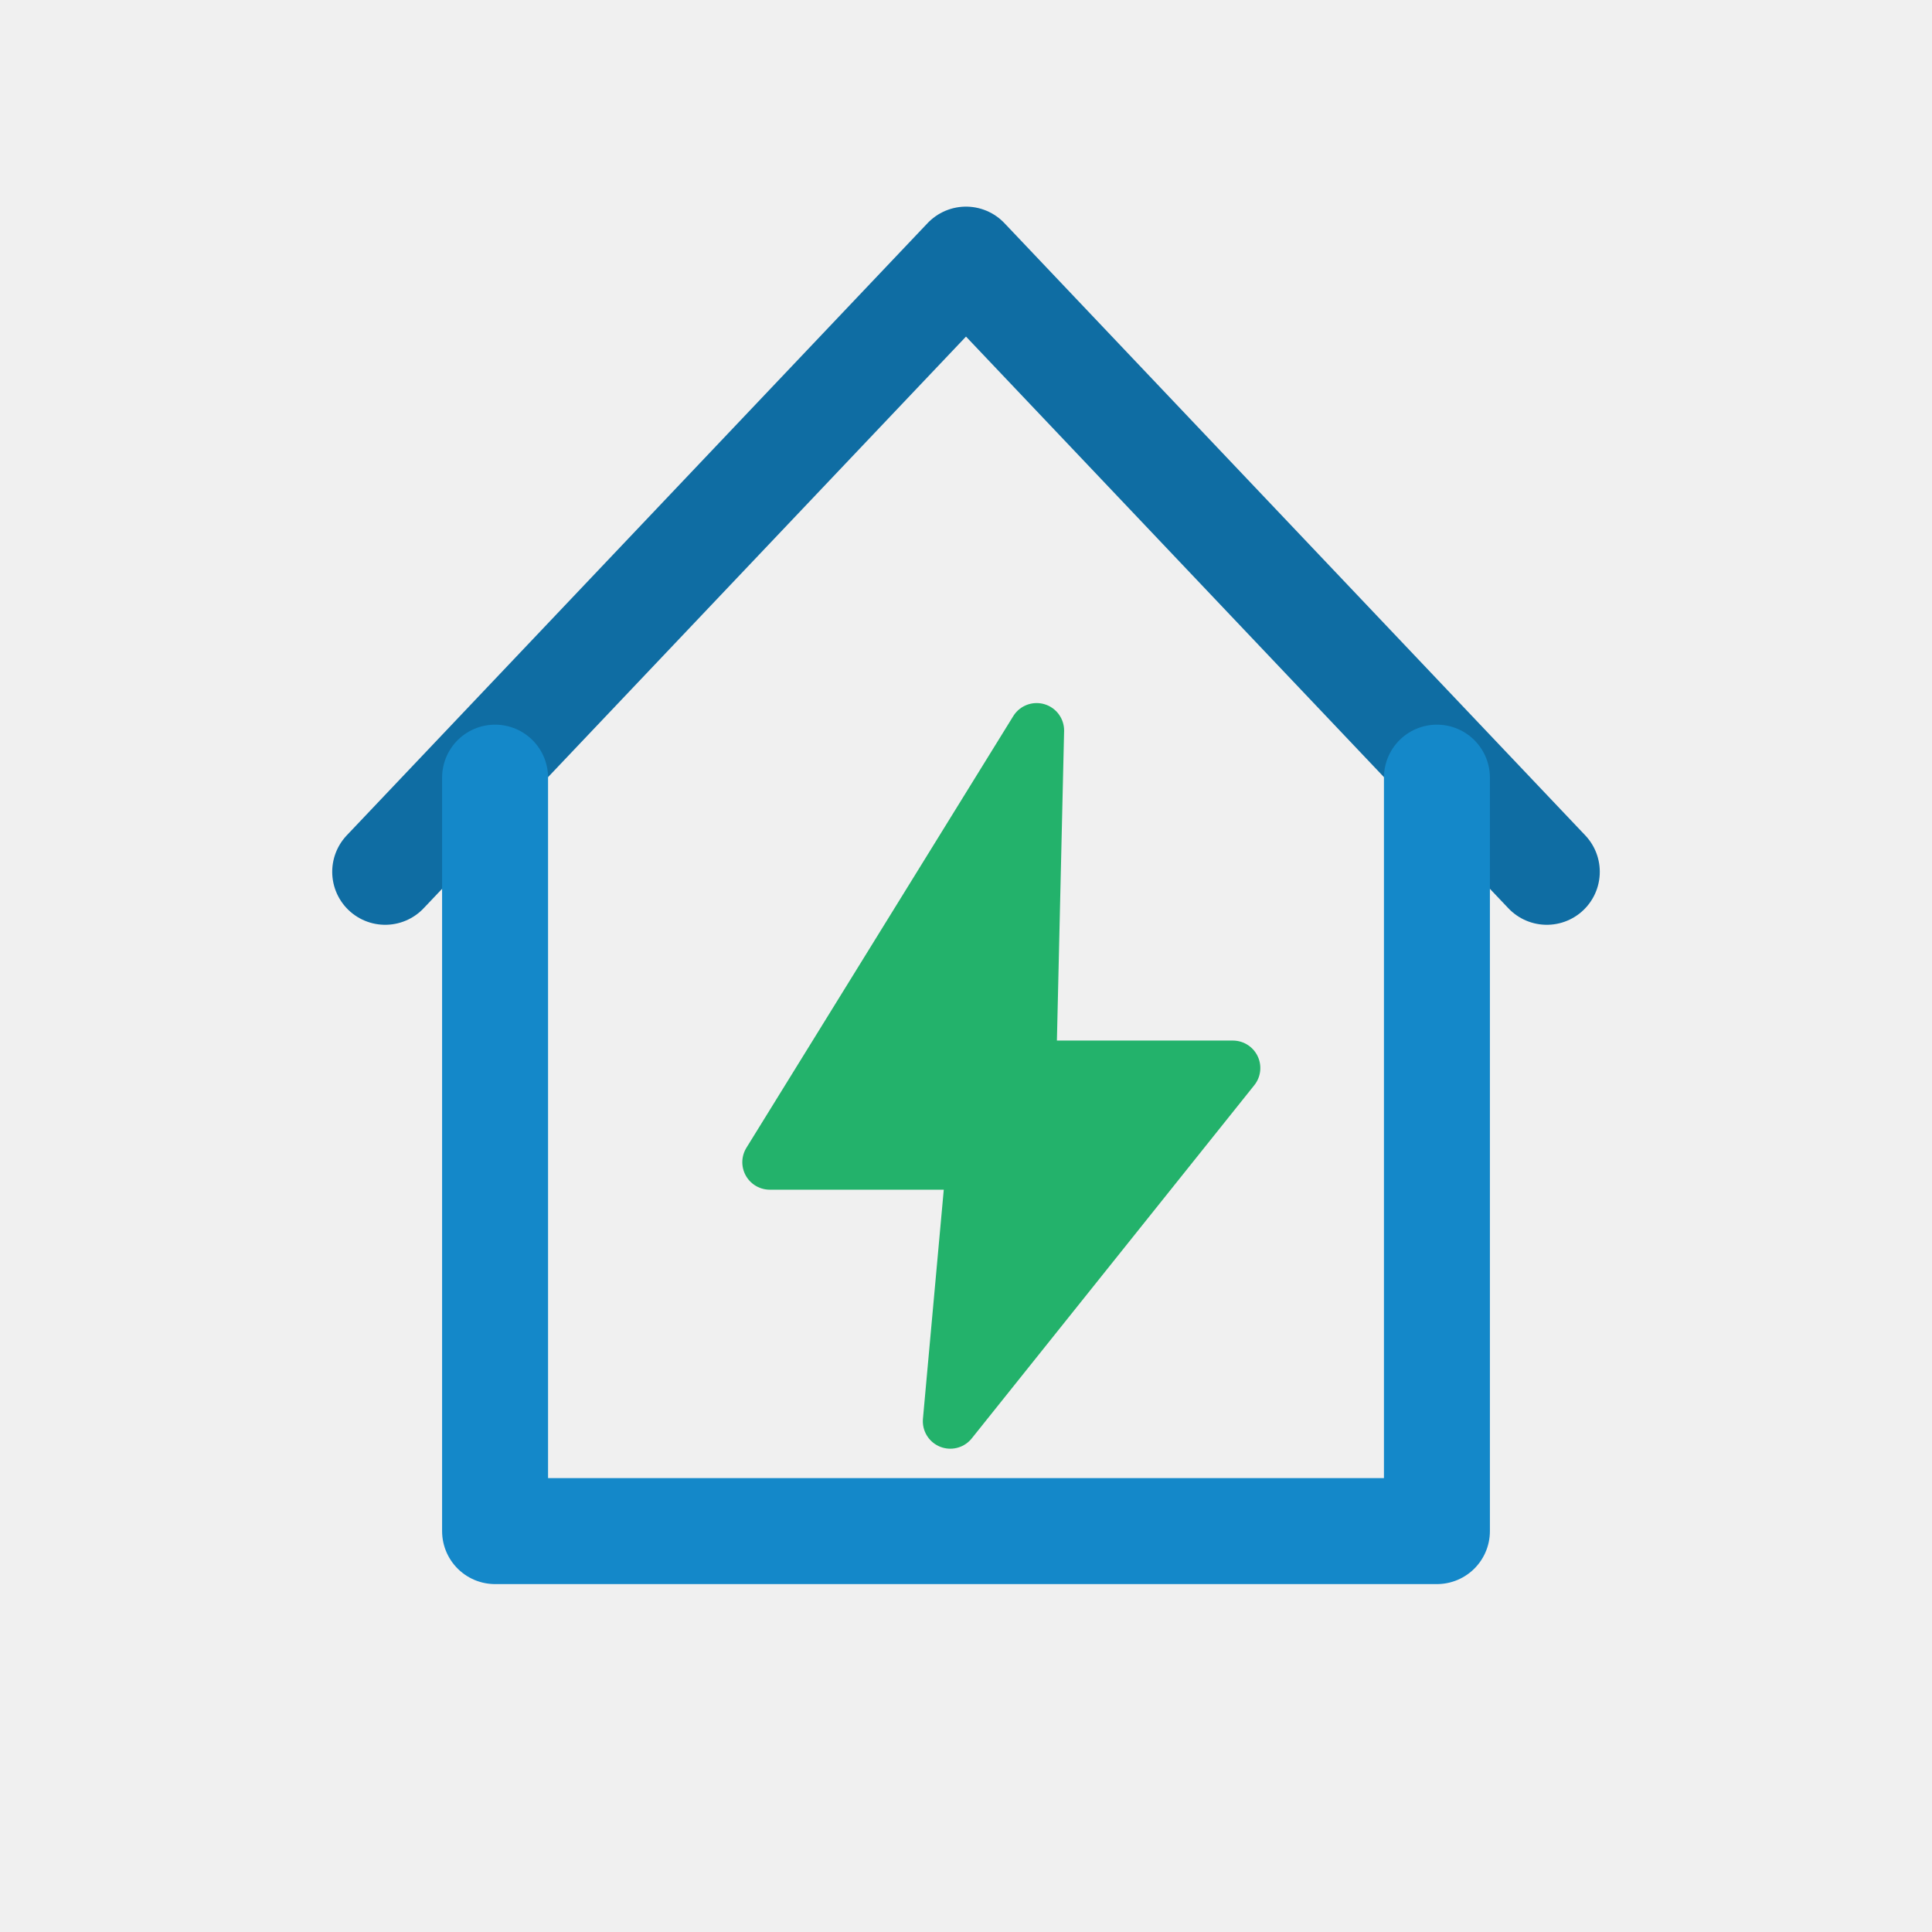
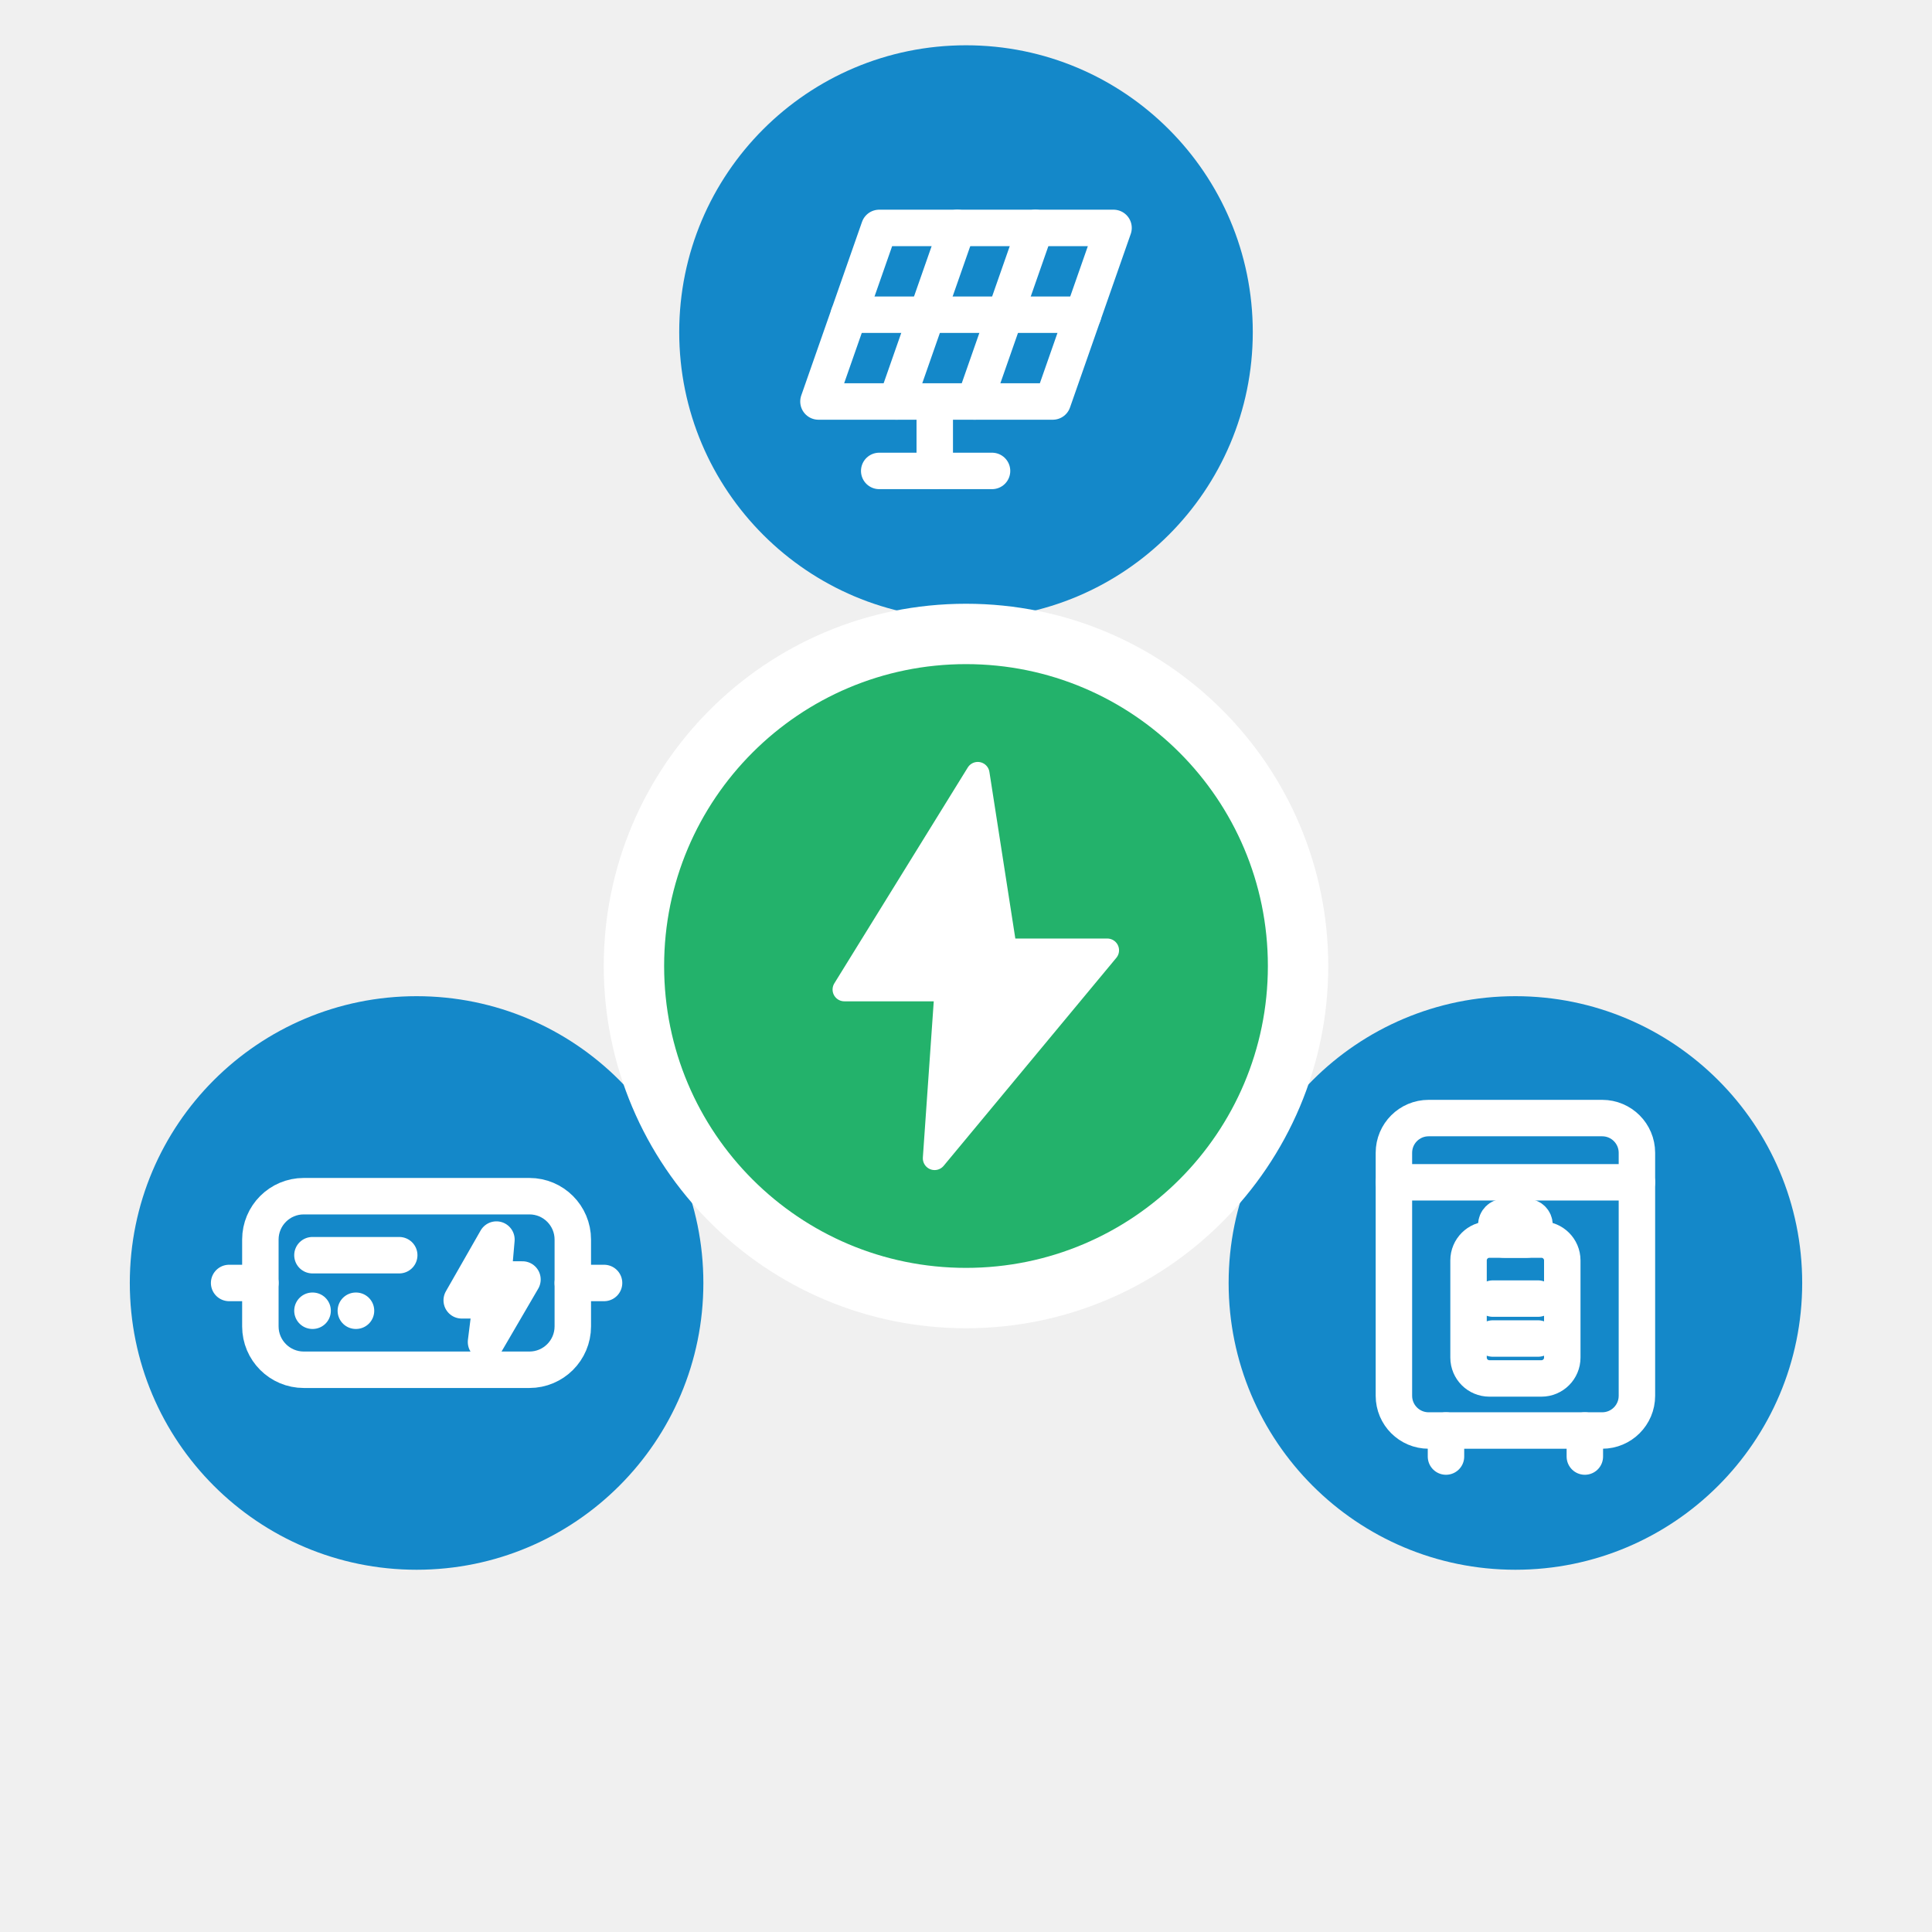
<svg xmlns="http://www.w3.org/2000/svg" viewBox="0 0 128 128">
-   <g transform="translate(64 64) scale(5.2) translate(-12 -12.4)" fill="none" stroke-linecap="round" stroke-linejoin="round">
-     <path d="M4.6 11.2 12 3.4 19.4 11.2" stroke="#0f6da3" stroke-width="1.35" />
-     <path d="M6 10v9.6h12V10" stroke="#1488c9" stroke-width="1.35" />
-     <path d="M12.9 9.4 9.5 14.9h2.6l-.3 3.3 3.6-4.5h-2.6z" fill="#23b26b" stroke="#23b26b" stroke-width="0.7" />
+   <g stroke="#0f6da3" stroke-width="5" stroke-linecap="round">
+     <path d="M64 64 64 22M64 64 27.6 85M64 64 100.4 85" />
  </g>
+   <circle cx="64" cy="22" r="19" fill="#1488c9" />
+   <circle cx="27.6" cy="85" r="19" fill="#1488c9" />
+   <circle cx="100.4" cy="85" r="19" fill="#1488c9" />
+   <g transform="translate(64 22) scale(1.15) translate(-12 -12)" fill="none" stroke="#fff" stroke-linecap="round" stroke-linejoin="round" stroke-width="2.1">
+     <path d="M3.5 16 7 6h13.5L17 16Z" />
+     <path d="M5.25 11h13.5" />
+     <path d="M11.5 6 8 16" />
+     <path d="M16 6l-3.5 10" />
+     <path d="M10.2 16v4" />
+     <path d="M7 20h6.5" />
+   </g>
+   <g transform="translate(27.6 85) scale(1.15) translate(-12 -12)" fill="none" stroke="#fff" stroke-linecap="round" stroke-linejoin="round" stroke-width="2.1">
+     <rect x="3" y="7" width="18" height="10" rx="2.5" />
+     <path d="M6 10.4h5" />
+     <path d="M6 13.6h.01M8.5 13.6h.01" />
+     <path d="M16.6 9.5 14.6 13h1.7l-.3 2.4 2.1-3.6h-1.7z" />
+     <path d="M3 12H1.2M21 12h1.8" />
+   </g>
+   <g transform="translate(100.4 85) scale(1.15) translate(-12 -12)" fill="none" stroke="#fff" stroke-linecap="round" stroke-linejoin="round" stroke-width="2.1">
+     <rect x="5" y="2.5" width="14" height="18" rx="2" />
+     <path d="M5 6.2h14" />
+     <rect x="10.9" y="8.2" width="2.2" height="1.3" rx="0.45" />
+     <rect x="9.3" y="9.5" width="5.4" height="8" rx="1.2" />
+     <path d="M10.7 15.2h2.6M10.7 12.9h2.6" />
+     <path d="M8 20.5V22M16 20.5V22" />
+   </g>
+   <circle cx="64" cy="64" r="22" fill="#23b26b" stroke="#fff" stroke-width="4" />
+   <path transform="translate(64 64) scale(2.6) translate(-12.4 -11.5)" d="M12.7 6.6 9.3 12.1h2.6l-.3 4.3 4.4-5.3h-2.6z" fill="#fff" stroke="#fff" stroke-width="0.6" stroke-linejoin="round" />
</svg>
